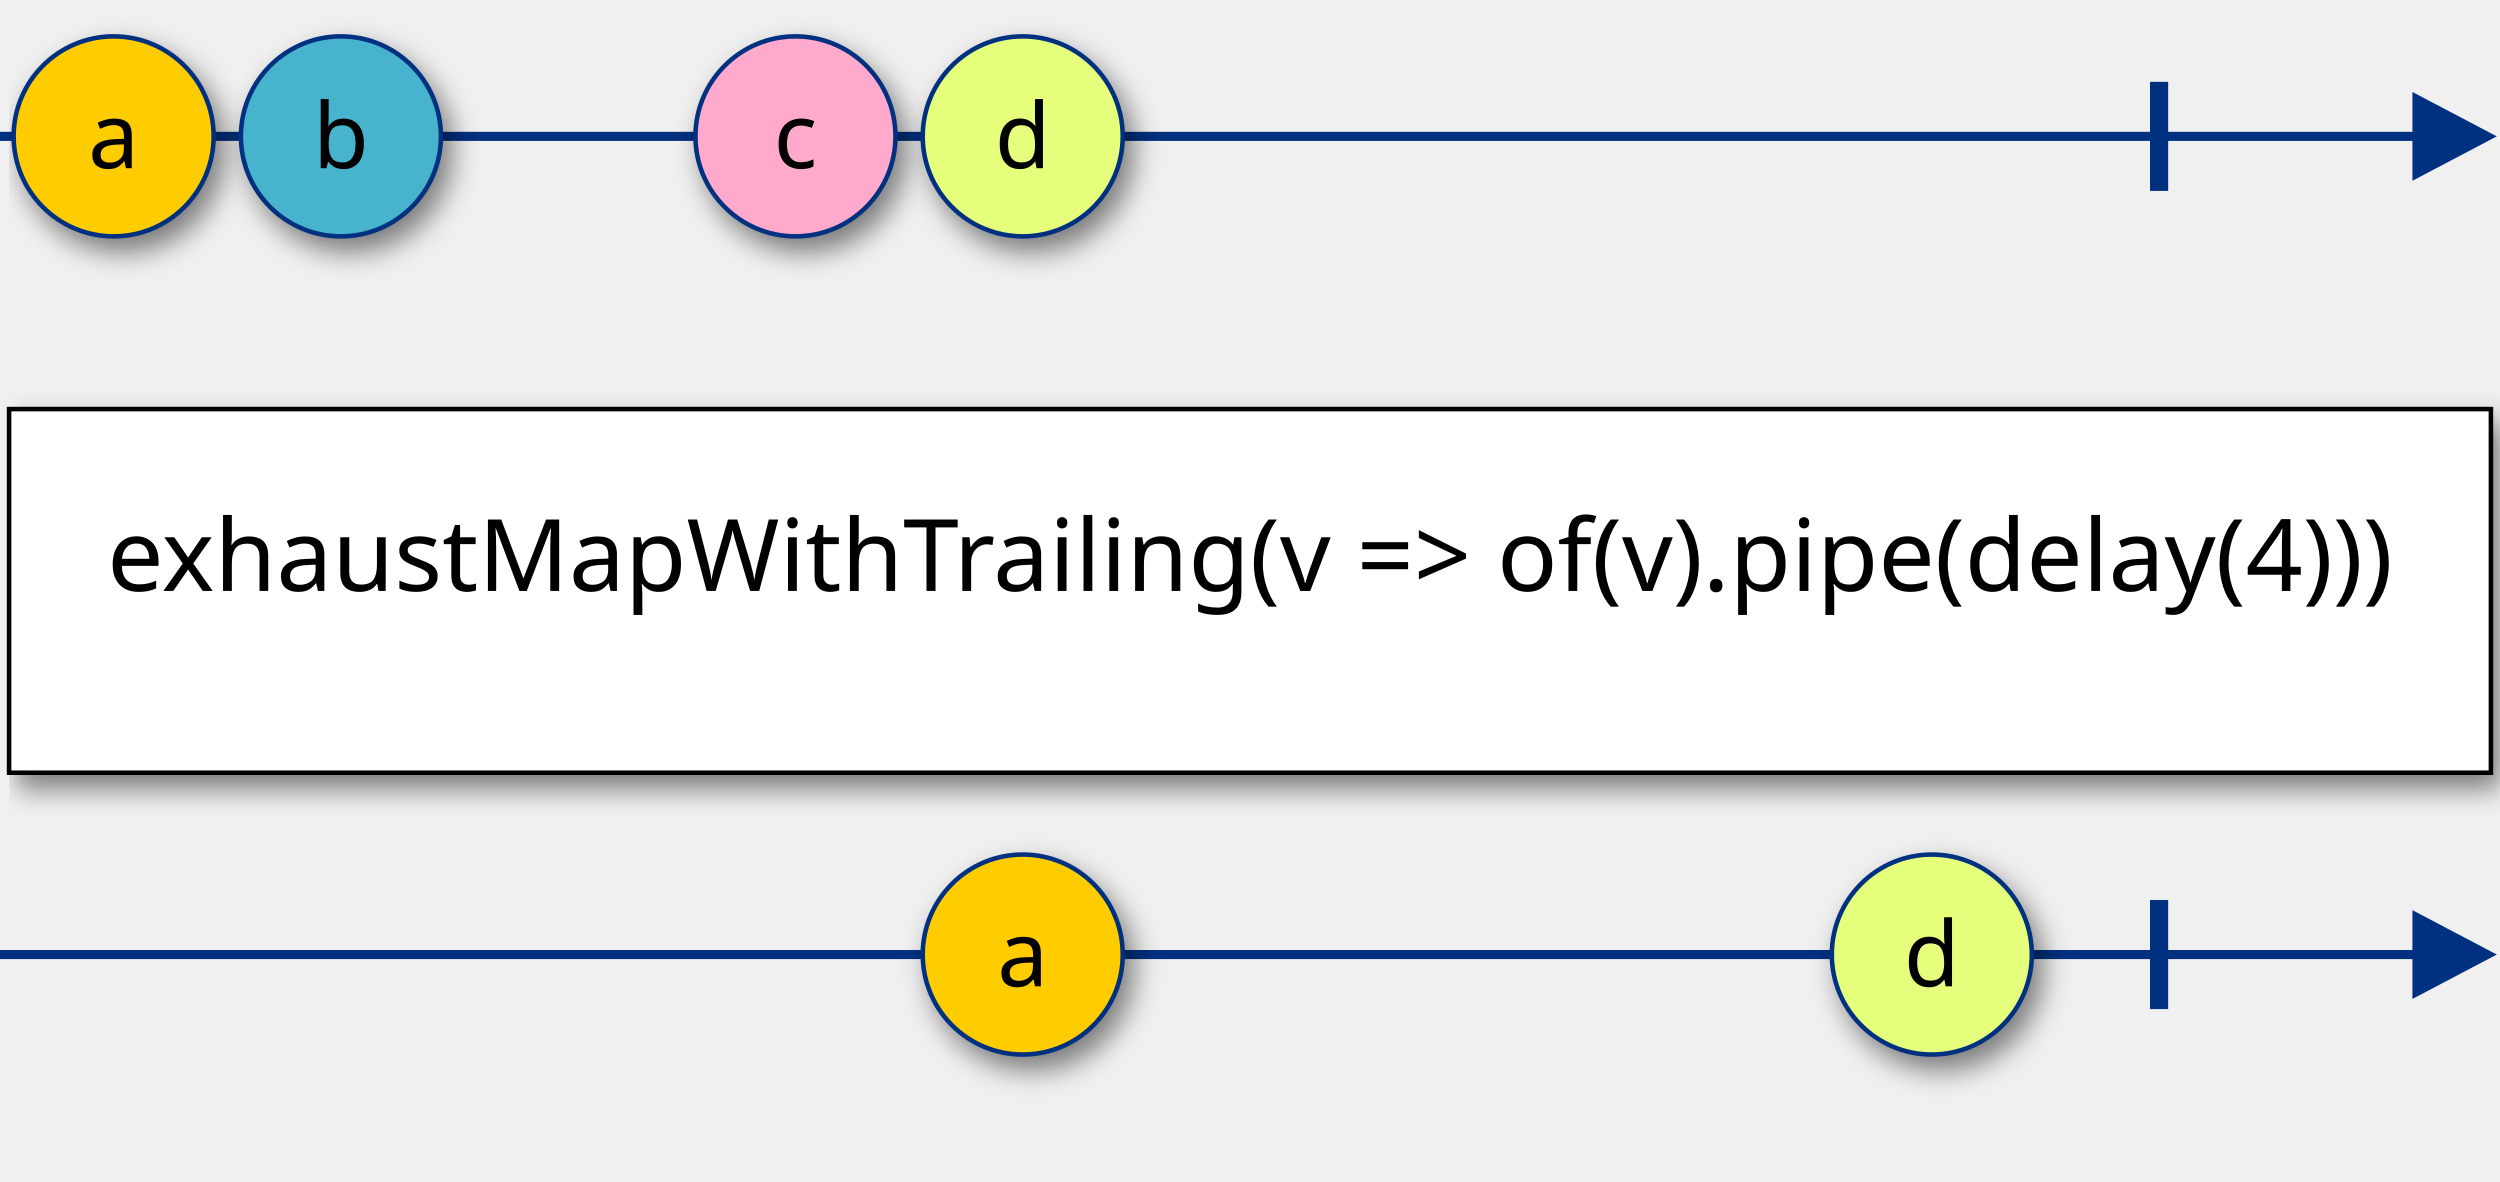
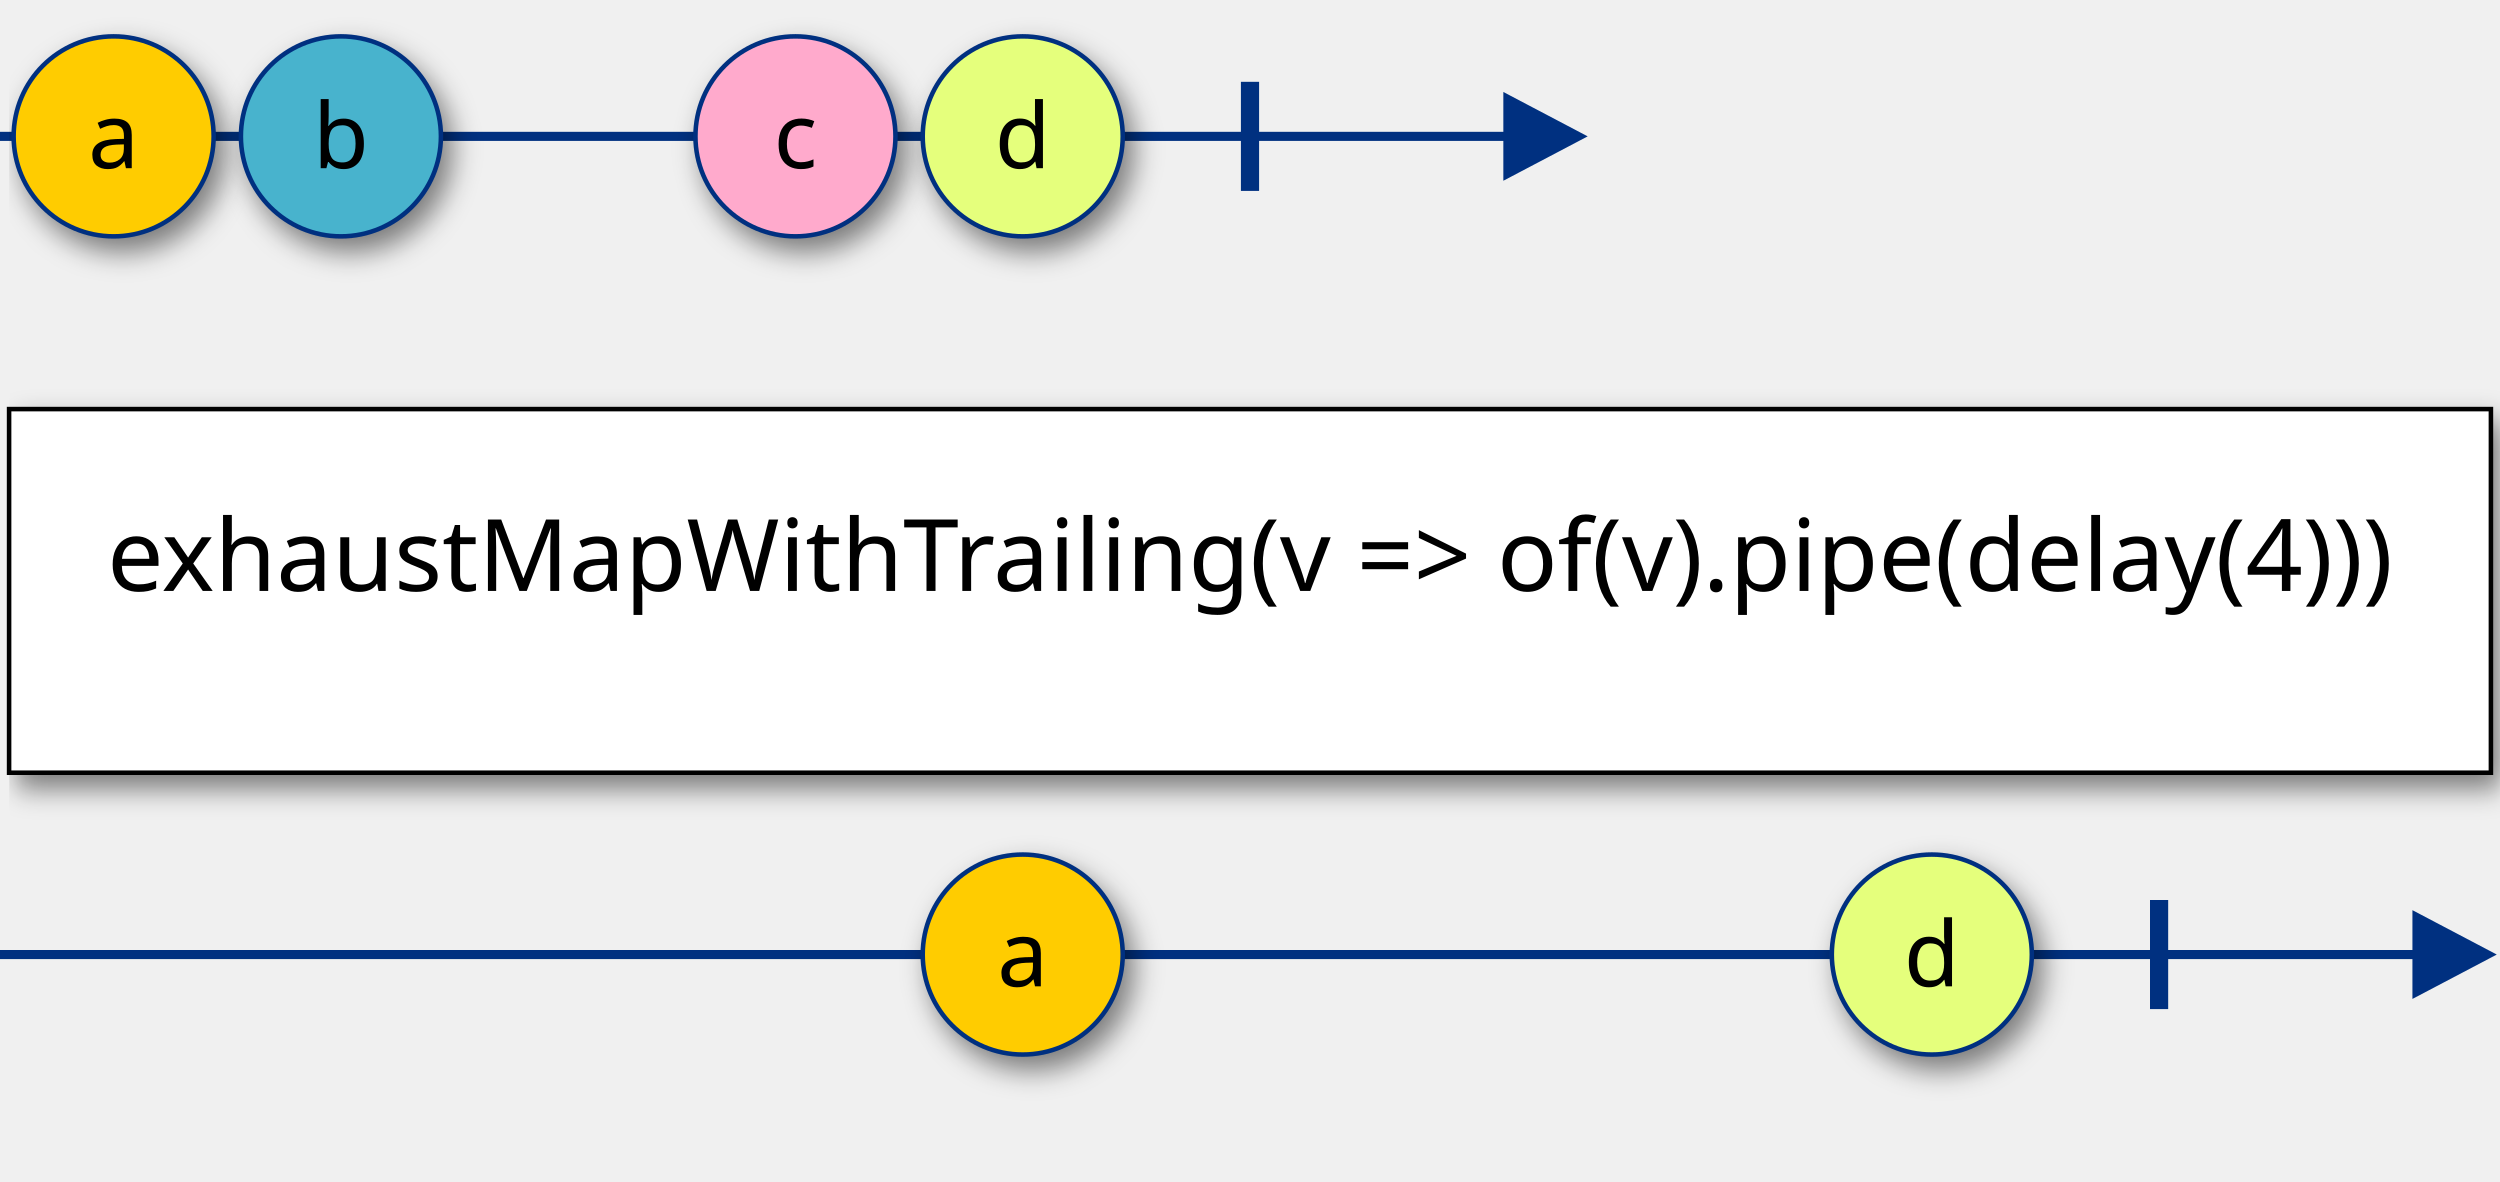
<svg xmlns="http://www.w3.org/2000/svg" width="550.0px" height="260.0px" viewBox="0 0 550.0 260.0 " id="svg2" version="1.1">
  <defs id="defs4">
    <filter style="color-interpolation-filters:sRGB;" id="filter3443" x="-25%" y="-25%" width="150%" height="150%">
      <feFlood flood-opacity="0.498" flood-color="rgb(0,0,0)" result="flood" id="feFlood3445" />
      <feComposite in="flood" in2="SourceGraphic" operator="in" result="composite1" id="feComposite3447" />
      <feGaussianBlur in="composite1" stdDeviation="3" result="blur" id="feGaussianBlur3449" />
      <feOffset dx="2" dy="3" result="offset" id="feOffset3451" />
      <feComposite in="SourceGraphic" in2="offset" operator="over" result="composite2" id="feComposite3453" />
    </filter>
    <marker orient="auto" refY="0.0" refX="0.0" id="Arrow1Lend" style="overflow:visible;">
      <path d="M -3.0,0.0 L -3.0,-5.0 L -12.5,0.0 L -3.0,5.0 L -3.0,0.0 z " style="fill-rule:evenodd;stroke:#003080;stroke-width:1pt;stroke-opacity:1;fill:#003080;fill-opacity:1" transform="scale(0.8) rotate(180) translate(12.5,0)" />
    </marker>
  </defs>
  <g id="source_36cd38f49b9afa08222c0dc9ebfe35eb" transform="rotate(0 0.0 30) translate(0.0,30)">
-     <path style="fill:none;fill-rule:evenodd;stroke:#003080;stroke-width:2px;marker-end:url(#Arrow1Lend)" d="m 0,0 547.0,0" />
+     <path style="fill:none;fill-rule:evenodd;stroke:#003080;stroke-width:2px;marker-end:url(#Arrow1Lend)" d="m 0,0 347.0,0" />
    <g style="filter:url(#filter3443)">
      <circle r="22" cy="0" cx="25" style="opacity:1;fill:#ffcc00;fill-opacity:1;stroke:#003080;stroke-width:1px;" />
      <text y="7" x="25" style="font-size:20px;font-family:sans-serif;text-align:center;text-anchor:middle;fill:#000000;" xml:space="preserve">a</text>
    </g>
    <g style="filter:url(#filter3443)">
      <circle r="22" cy="0" cx="75.0" style="opacity:1;fill:#48b3cd;fill-opacity:1;stroke:#003080;stroke-width:1px;" />
      <text y="7" x="75.0" style="font-size:20px;font-family:sans-serif;text-align:center;text-anchor:middle;fill:#000000;" xml:space="preserve">b</text>
    </g>
    <g style="filter:url(#filter3443)">
      <circle r="22" cy="0" cx="175.0" style="opacity:1;fill:#ffaacc;fill-opacity:1;stroke:#003080;stroke-width:1px;" />
      <text y="7" x="175.0" style="font-size:20px;font-family:sans-serif;text-align:center;text-anchor:middle;fill:#000000;" xml:space="preserve">c</text>
    </g>
    <g style="filter:url(#filter3443)">
      <circle r="22" cy="0" cx="225.0" style="opacity:1;fill:#e5ff7c;fill-opacity:1;stroke:#003080;stroke-width:1px;" />
      <text y="7" x="225.0" style="font-size:20px;font-family:sans-serif;text-align:center;text-anchor:middle;fill:#000000;" xml:space="preserve">d</text>
    </g>
    <g>
-       <path d="m 475.0,-12 0,24" style="fill:none;fill-rule:evenodd;stroke:#003080;stroke-width:4px;" />
+       <path d="m 275.0,-12 0,24" style="fill:none;fill-rule:evenodd;stroke:#003080;stroke-width:4px;" />
    </g>
  </g>
-   <g transform="translate(0 90.0)">
+   <g transform="translate(0 90)">
    <g style="filter:url(#filter3443)">
      <rect x="2" y="0" width="546.0" height="80" style="opacity:1;fill:#ffffff;fill-opacity:1;stroke:#000000;stroke-width:1px;" />
      <text x="275.0" y="40.0" style="font-size:22px;font-family:sans-serif;text-align:center;text-anchor:middle;fill:#000000;" xml:space="preserve">exhaustMapWithTrailing(v =&gt; of(v).pipe(delay(4)))</text>
    </g>
    <g id="operator_f6614b2e290938ccb779f6366e7caa72" transform="rotate(0 0.0 120) translate(0.0,120)">
      <path style="fill:none;fill-rule:evenodd;stroke:#003080;stroke-width:2px;marker-end:url(#Arrow1Lend)" d="m 0,0 547.0,0" />
      <g style="filter:url(#filter3443)">
        <circle r="22" cy="0" cx="225.0" style="opacity:1;fill:#ffcc00;fill-opacity:1;stroke:#003080;stroke-width:1px;" />
        <text y="7" x="225.0" style="font-size:20px;font-family:sans-serif;text-align:center;text-anchor:middle;fill:#000000;" xml:space="preserve">a</text>
      </g>
      <g style="filter:url(#filter3443)">
        <circle r="22" cy="0" cx="425.0" style="opacity:1;fill:#e5ff7c;fill-opacity:1;stroke:#003080;stroke-width:1px;" />
        <text y="7" x="425.0" style="font-size:20px;font-family:sans-serif;text-align:center;text-anchor:middle;fill:#000000;" xml:space="preserve">d</text>
      </g>
      <g>
        <path d="m 475.0,-12 0,24" style="fill:none;fill-rule:evenodd;stroke:#003080;stroke-width:4px;" />
      </g>
    </g>
  </g>
</svg>
